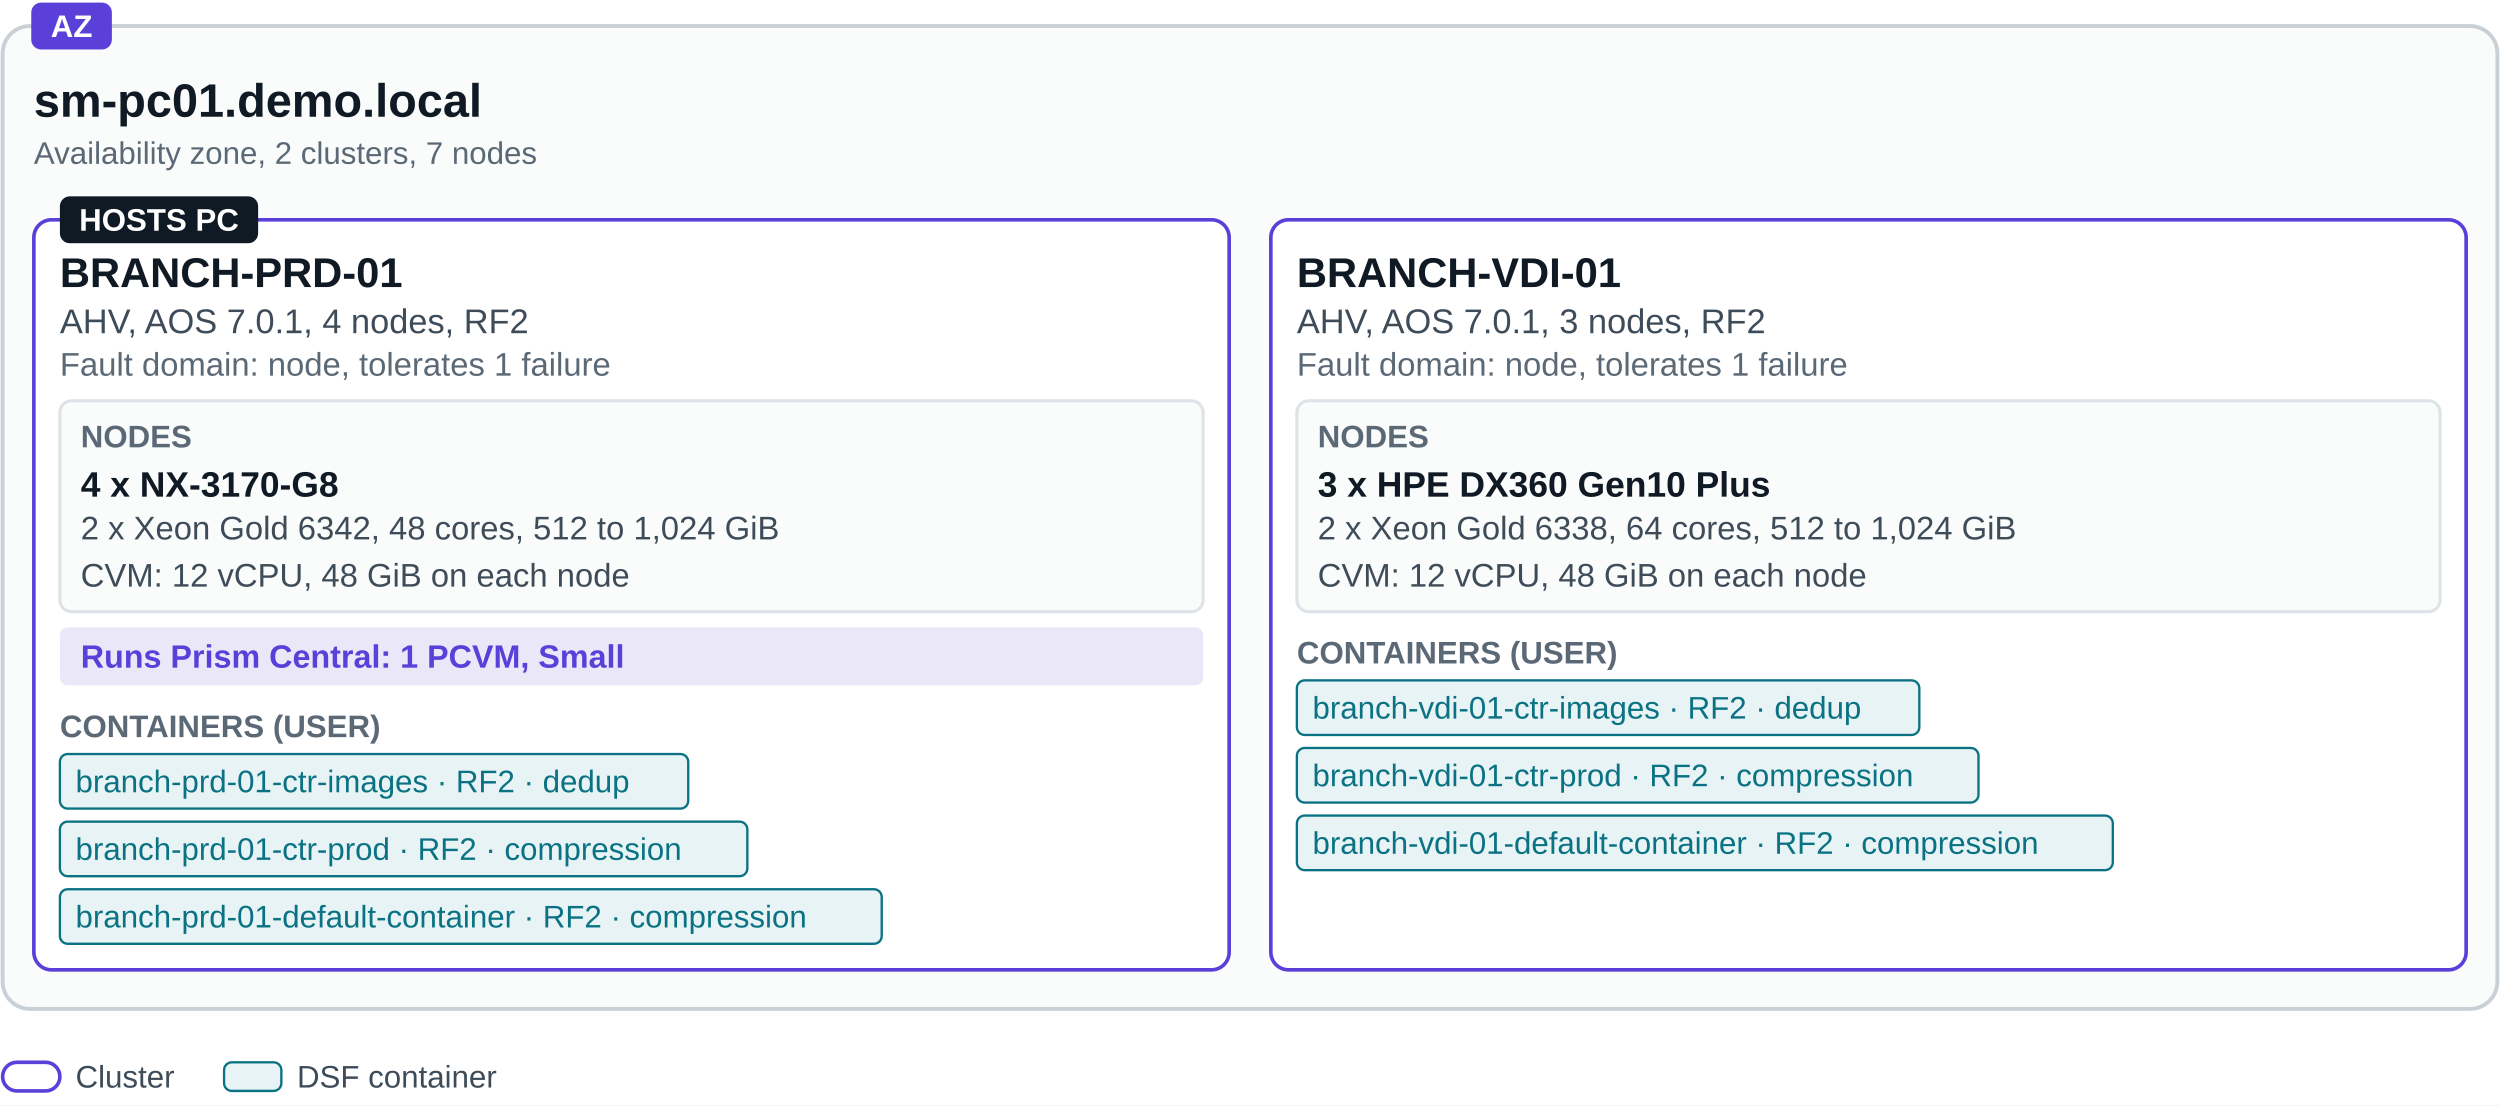
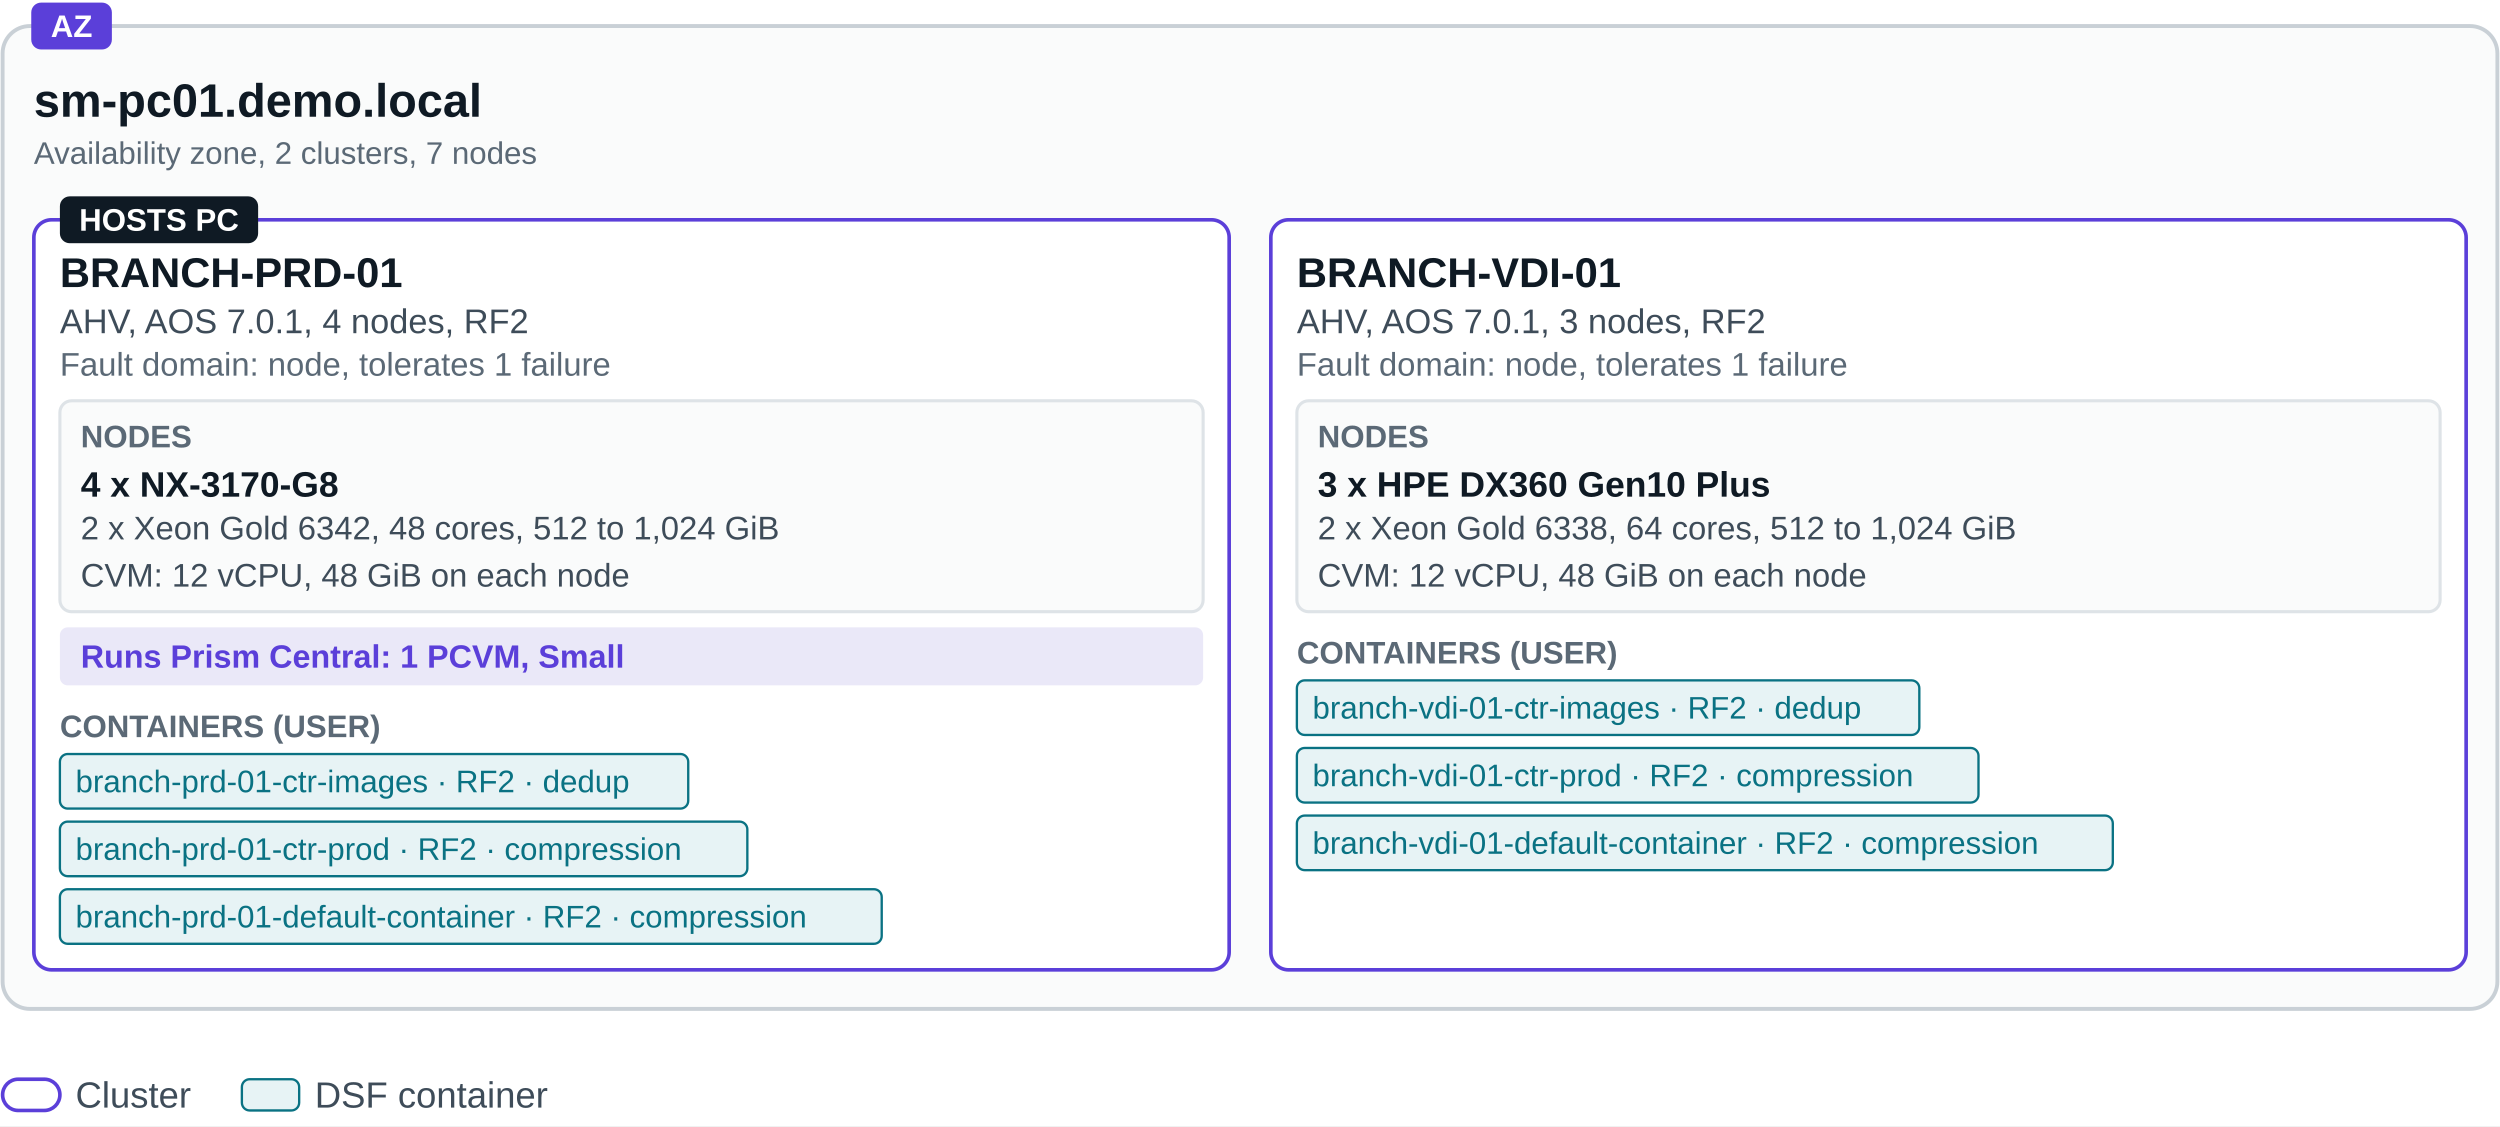
- <svg xmlns="http://www.w3.org/2000/svg" version="1.1" width="480pt" height="212.21pt" viewBox="0 0 480 212.21" font-family="Figtree, Calibri, 'Segoe UI', Arial, sans-serif">
-   <rect width="480" height="212.21" fill="#FFFFFF" />
+ <svg xmlns="http://www.w3.org/2000/svg" version="1.1" width="480pt" height="216.21pt" viewBox="0 0 480 216.21" font-family="Figtree, Calibri, 'Segoe UI', Arial, sans-serif">
+   <rect width="480" height="216.21" fill="#FFFFFF" />
  <g id="site:sm-pc01.demo.local" data-kind="container" data-name="sm-pc01.demo.local">
    <rect x="0.5" y="5" width="479" height="188.71" fill="#FAFBFB" rx="5.25" stroke="#C9D0D6" stroke-width="0.75" />
    <text x="6.5" y="22.41" font-size="9" font-weight="600" fill="#0F1A24" textLength="82.06" lengthAdjust="spacingAndGlyphs">sm-pc01.demo.local</text>
    <text x="6.5" y="31.46" font-size="6" fill="#5B6976" textLength="96.31" lengthAdjust="spacingAndGlyphs">Availability zone, 2 clusters, 7 nodes</text>
  </g>
  <g id="cluster:0ca0388a-8411-5a32-a54a-f18b3163a417" data-kind="box" data-cluster-uuid="0ca0388a-8411-5a32-a54a-f18b3163a417" data-name="BRANCH-PRD-01" data-prism-central="sm-pc01.demo.local">
    <rect x="6.5" y="42.2" width="229.5" height="144.01" fill="#FFFFFF" rx="3.4" stroke="#5B3FD9" stroke-width="0.7" />
    <text x="11.5" y="55.12" font-size="8" font-weight="600" fill="#0F1A24" textLength="64.06" lengthAdjust="spacingAndGlyphs">BRANCH-PRD-01</text>
    <text x="11.5" y="63.97" font-size="6.6" fill="#3E4C59" textLength="87.07" lengthAdjust="spacingAndGlyphs">AHV, AOS 7.0.1, 4 nodes, RF2</text>
    <text x="11.5" y="72.13" font-size="6.3" fill="#5B6976" textLength="104.95" lengthAdjust="spacingAndGlyphs">Fault domain: node, tolerates 1 failure</text>
  </g>
  <g id="cluster:0ca0388a-8411-5a32-a54a-f18b3163a417:nodes" data-kind="box">
    <rect x="11.5" y="76.95" width="219.5" height="40.5" fill="#FAFBFB" rx="2.25" stroke="#DEE3E7" stroke-width="0.6" />
    <text x="15.5" y="85.89" font-size="6" font-weight="600" fill="#5B6976" textLength="20.71" lengthAdjust="spacingAndGlyphs">NODES</text>
    <text x="15.5" y="95.36" font-size="6.8" font-weight="600" fill="#0F1A24" textLength="50.31" lengthAdjust="spacingAndGlyphs">4 x NX-3170-G8</text>
    <text x="15.5" y="103.57" font-size="6.3" fill="#3E4C59" textLength="132.07" lengthAdjust="spacingAndGlyphs">2 x Xeon Gold 6342, 48 cores, 512 to 1,024 GiB</text>
    <text x="15.5" y="112.63" font-size="6.3" fill="#3E4C59" textLength="103.12" lengthAdjust="spacingAndGlyphs">CVM: 12 vCPU, 48 GiB on each node</text>
  </g>
  <g id="cluster:0ca0388a-8411-5a32-a54a-f18b3163a417:ctr-label" data-kind="label">
    <text x="11.5" y="141.53" font-size="6" font-weight="600" fill="#5B6976" textLength="59.8" lengthAdjust="spacingAndGlyphs">CONTAINERS (USER)</text>
  </g>
  <g id="cluster:8996917a-a180-5d7e-83b7-4e276021ce55" data-kind="box" data-cluster-uuid="8996917a-a180-5d7e-83b7-4e276021ce55" data-name="BRANCH-VDI-01" data-prism-central="sm-pc01.demo.local">
    <rect x="244" y="42.2" width="229.5" height="144.01" fill="#FFFFFF" rx="3.4" stroke="#5B3FD9" stroke-width="0.7" />
    <text x="249" y="55.12" font-size="8" font-weight="600" fill="#0F1A24" textLength="62.15" lengthAdjust="spacingAndGlyphs">BRANCH-VDI-01</text>
    <text x="249" y="63.97" font-size="6.6" fill="#3E4C59" textLength="86.57" lengthAdjust="spacingAndGlyphs">AHV, AOS 7.0.1, 3 nodes, RF2</text>
    <text x="249" y="72.13" font-size="6.3" fill="#5B6976" textLength="104.95" lengthAdjust="spacingAndGlyphs">Fault domain: node, tolerates 1 failure</text>
  </g>
  <g id="cluster:8996917a-a180-5d7e-83b7-4e276021ce55:nodes" data-kind="box">
    <rect x="249" y="76.95" width="219.5" height="40.5" fill="#FAFBFB" rx="2.25" stroke="#DEE3E7" stroke-width="0.6" />
    <text x="253" y="85.89" font-size="6" font-weight="600" fill="#5B6976" textLength="20.71" lengthAdjust="spacingAndGlyphs">NODES</text>
    <text x="253" y="95.36" font-size="6.8" font-weight="600" fill="#0F1A24" textLength="82.35" lengthAdjust="spacingAndGlyphs">3 x HPE DX360 Gen10 Plus</text>
    <text x="253" y="103.57" font-size="6.3" fill="#3E4C59" textLength="131.63" lengthAdjust="spacingAndGlyphs">2 x Xeon Gold 6338, 64 cores, 512 to 1,024 GiB</text>
    <text x="253" y="112.63" font-size="6.3" fill="#3E4C59" textLength="103.12" lengthAdjust="spacingAndGlyphs">CVM: 12 vCPU, 48 GiB on each node</text>
  </g>
  <g id="cluster:8996917a-a180-5d7e-83b7-4e276021ce55:ctr-label" data-kind="label">
    <text x="249" y="127.39" font-size="6" font-weight="600" fill="#5B6976" textLength="59.8" lengthAdjust="spacingAndGlyphs">CONTAINERS (USER)</text>
  </g>
  <g id="legend:0" data-kind="swatch">
-     <rect x="0.5" y="203.96" width="11" height="5.5" fill="#FFFFFF" rx="2.75" stroke="#5B3FD9" stroke-width="0.7" />
+     <rect x="0.5" y="207.21" width="11" height="6" fill="#FFFFFF" rx="3" stroke="#5B3FD9" stroke-width="0.7" />
  </g>
  <g id="legend:0:label" data-kind="label">
-     <text x="14.5" y="208.81" font-size="6" fill="#3E4C59" textLength="19.36" lengthAdjust="spacingAndGlyphs">Cluster</text>
+     <text x="14.5" y="212.66" font-size="7" fill="#3E4C59" textLength="22.59" lengthAdjust="spacingAndGlyphs">Cluster</text>
  </g>
  <g id="legend:1" data-kind="swatch">
-     <rect x="43.02" y="203.96" width="11" height="5.5" fill="#E7F3F5" rx="1.5" stroke="#0A7283" stroke-width="0.45" />
+     <rect x="46.44" y="207.21" width="11" height="6" fill="#E7F3F5" rx="1.5" stroke="#0A7283" stroke-width="0.45" />
  </g>
  <g id="legend:1:label" data-kind="label">
-     <text x="57.02" y="208.81" font-size="6" fill="#3E4C59" textLength="38" lengthAdjust="spacingAndGlyphs">DSF container</text>
+     <text x="60.44" y="212.66" font-size="7" fill="#3E4C59" textLength="44.33" lengthAdjust="spacingAndGlyphs">DSF container</text>
  </g>
  <g id="site:sm-pc01.demo.local:tag" data-kind="tag">
    <rect x="6" y="0.5" width="15.48" height="9" fill="#5B3FD9" rx="1.9" />
    <text x="13.74" y="7.1" text-anchor="middle" font-size="6" font-weight="600" fill="#FFFFFF" textLength="8" lengthAdjust="spacingAndGlyphs">AZ</text>
  </g>
  <g id="cluster:0ca0388a-8411-5a32-a54a-f18b3163a417:tag" data-kind="tag">
    <rect x="11.5" y="37.7" width="38.06" height="9" fill="#0F1A24" rx="1.9" />
    <text x="30.53" y="44.3" text-anchor="middle" font-size="6" font-weight="600" fill="#FFFFFF" textLength="29.3" lengthAdjust="spacingAndGlyphs">HOSTS PC</text>
  </g>
  <g id="cluster:0ca0388a-8411-5a32-a54a-f18b3163a417:role" data-kind="strip">
    <rect x="11.5" y="120.45" width="219.5" height="11.14" fill="#EAE8F8" rx="1.5" />
    <text x="15.5" y="128.19" font-size="6.2" font-weight="600" fill="#5B3FD9" textLength="96.87" lengthAdjust="spacingAndGlyphs">Runs Prism Central: 1 PCVM, Small</text>
  </g>
  <g id="cluster:0ca0388a-8411-5a32-a54a-f18b3163a417:ctr:f8142403-4936-5c06-8b1f-7850efeb3849" data-kind="strip" data-name="branch-prd-01-ctr-images">
    <rect x="11.5" y="144.77" width="120.64" height="10.48" fill="#E7F3F5" rx="1.5" stroke="#0A7283" stroke-width="0.45" />
    <text x="14.5" y="152.11" font-size="6" fill="#0A7283" textLength="107.21" lengthAdjust="spacingAndGlyphs">branch-prd-01-ctr-images · RF2 · dedup</text>
  </g>
  <g id="cluster:0ca0388a-8411-5a32-a54a-f18b3163a417:ctr:b42b3f2d-5034-5c52-8908-4f4bbc4ab0c4" data-kind="strip" data-name="branch-prd-01-ctr-prod">
    <rect x="11.5" y="157.75" width="131.99" height="10.48" fill="#E7F3F5" rx="1.5" stroke="#0A7283" stroke-width="0.45" />
    <text x="14.5" y="165.09" font-size="6" fill="#0A7283" textLength="117.92" lengthAdjust="spacingAndGlyphs">branch-prd-01-ctr-prod · RF2 · compression</text>
  </g>
  <g id="cluster:0ca0388a-8411-5a32-a54a-f18b3163a417:ctr:0f387708-19ea-5cb7-92a9-662c484c8bc0" data-kind="strip" data-name="branch-prd-01-default-container">
    <rect x="11.5" y="170.73" width="157.79" height="10.48" fill="#E7F3F5" rx="1.5" stroke="#0A7283" stroke-width="0.45" />
    <text x="14.5" y="178.07" font-size="6" fill="#0A7283" textLength="142.25" lengthAdjust="spacingAndGlyphs">branch-prd-01-default-container · RF2 · compression</text>
  </g>
  <g id="cluster:8996917a-a180-5d7e-83b7-4e276021ce55:ctr:9af77111-bf0f-532b-92bf-e7ac0d1bf523" data-kind="strip" data-name="branch-vdi-01-ctr-images">
    <rect x="249" y="130.63" width="119.51" height="10.48" fill="#E7F3F5" rx="1.5" stroke="#0A7283" stroke-width="0.45" />
    <text x="252" y="137.97" font-size="6" fill="#0A7283" textLength="106.15" lengthAdjust="spacingAndGlyphs">branch-vdi-01-ctr-images · RF2 · dedup</text>
  </g>
  <g id="cluster:8996917a-a180-5d7e-83b7-4e276021ce55:ctr:f7664c52-d149-5168-b5f2-7ff856485b51" data-kind="strip" data-name="branch-vdi-01-ctr-prod">
    <rect x="249" y="143.61" width="130.87" height="10.48" fill="#E7F3F5" rx="1.5" stroke="#0A7283" stroke-width="0.45" />
    <text x="252" y="150.95" font-size="6" fill="#0A7283" textLength="116.86" lengthAdjust="spacingAndGlyphs">branch-vdi-01-ctr-prod · RF2 · compression</text>
  </g>
  <g id="cluster:8996917a-a180-5d7e-83b7-4e276021ce55:ctr:b7b9dd16-68b4-58cf-9f13-3d5a44821501" data-kind="strip" data-name="branch-vdi-01-default-container">
    <rect x="249" y="156.59" width="156.66" height="10.48" fill="#E7F3F5" rx="1.5" stroke="#0A7283" stroke-width="0.45" />
    <text x="252" y="163.93" font-size="6" fill="#0A7283" textLength="141.19" lengthAdjust="spacingAndGlyphs">branch-vdi-01-default-container · RF2 · compression</text>
  </g>
</svg>
